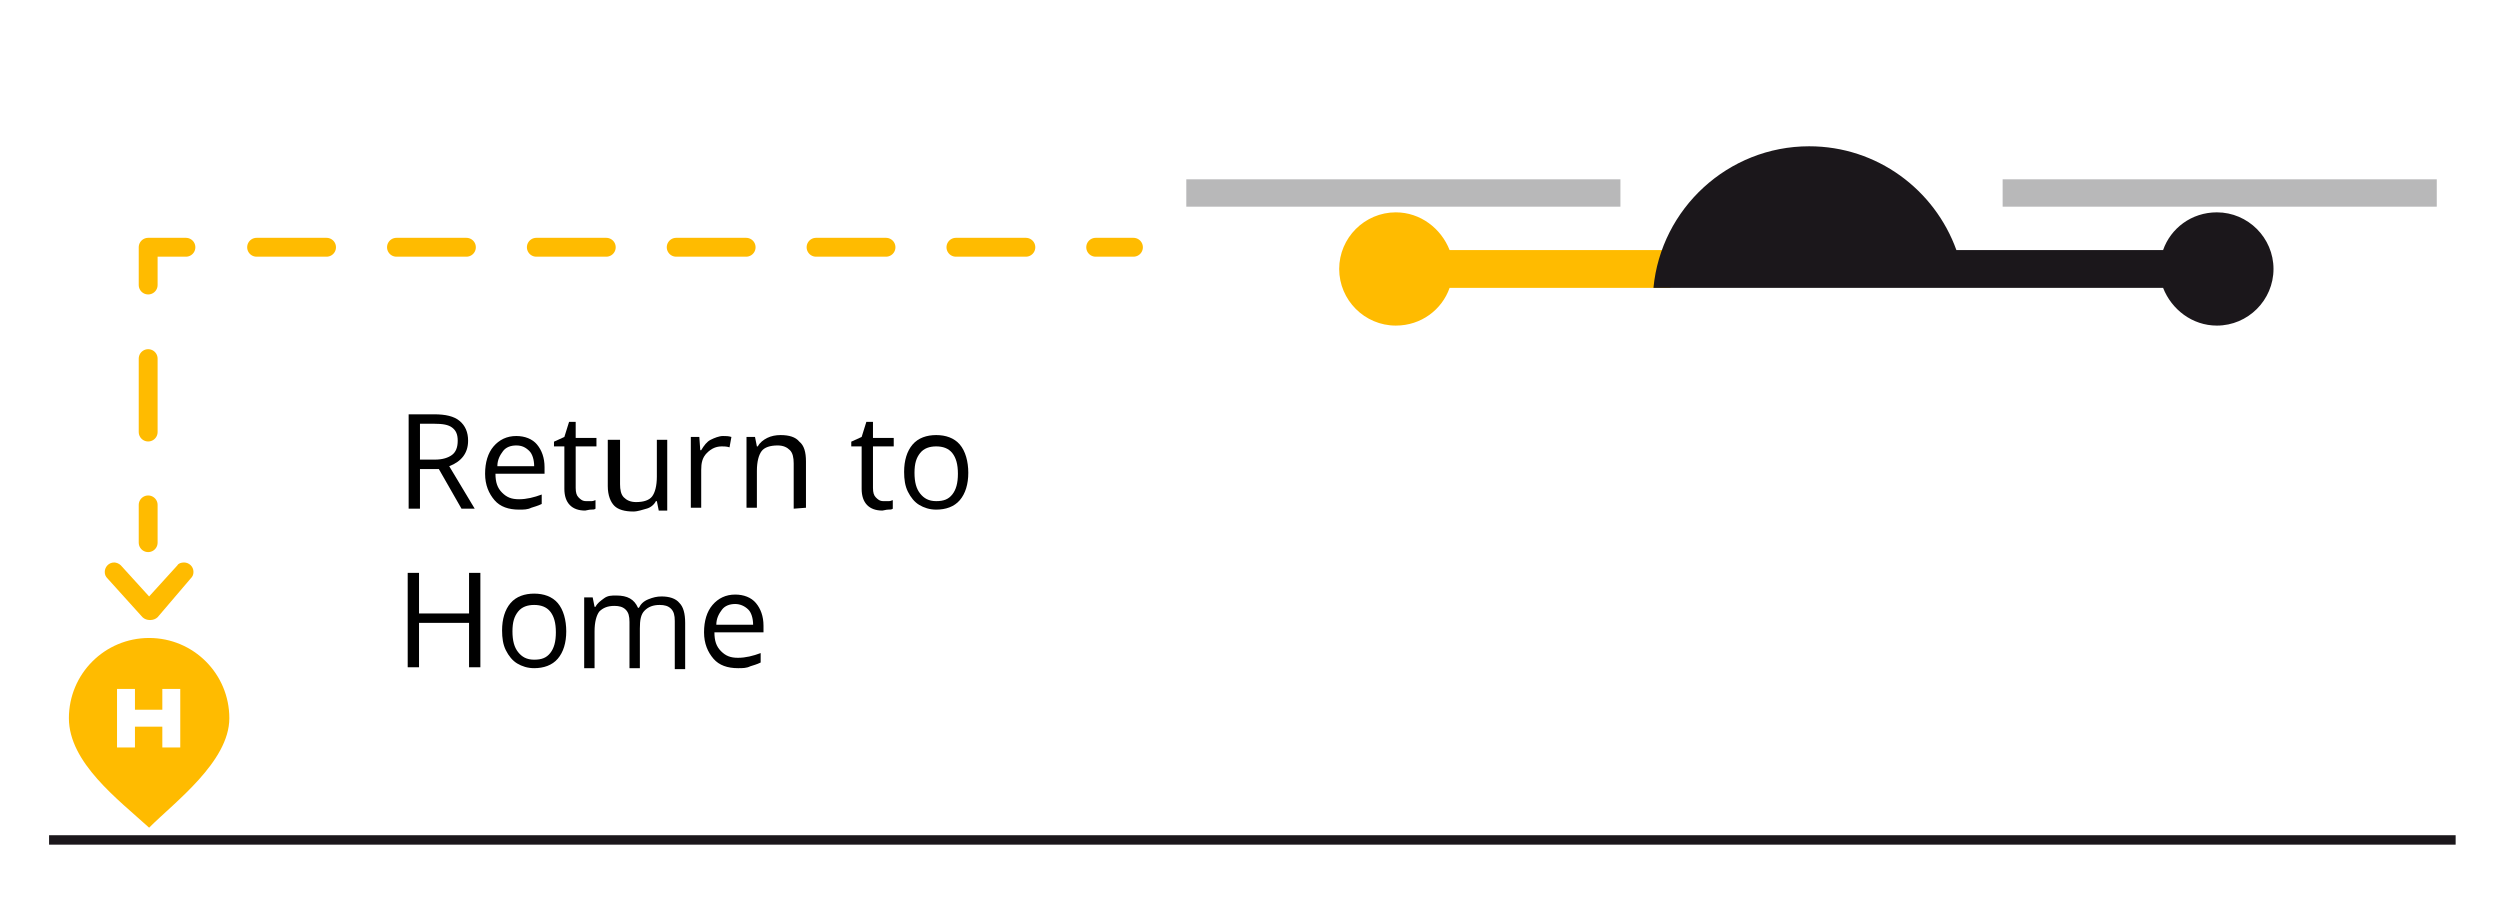
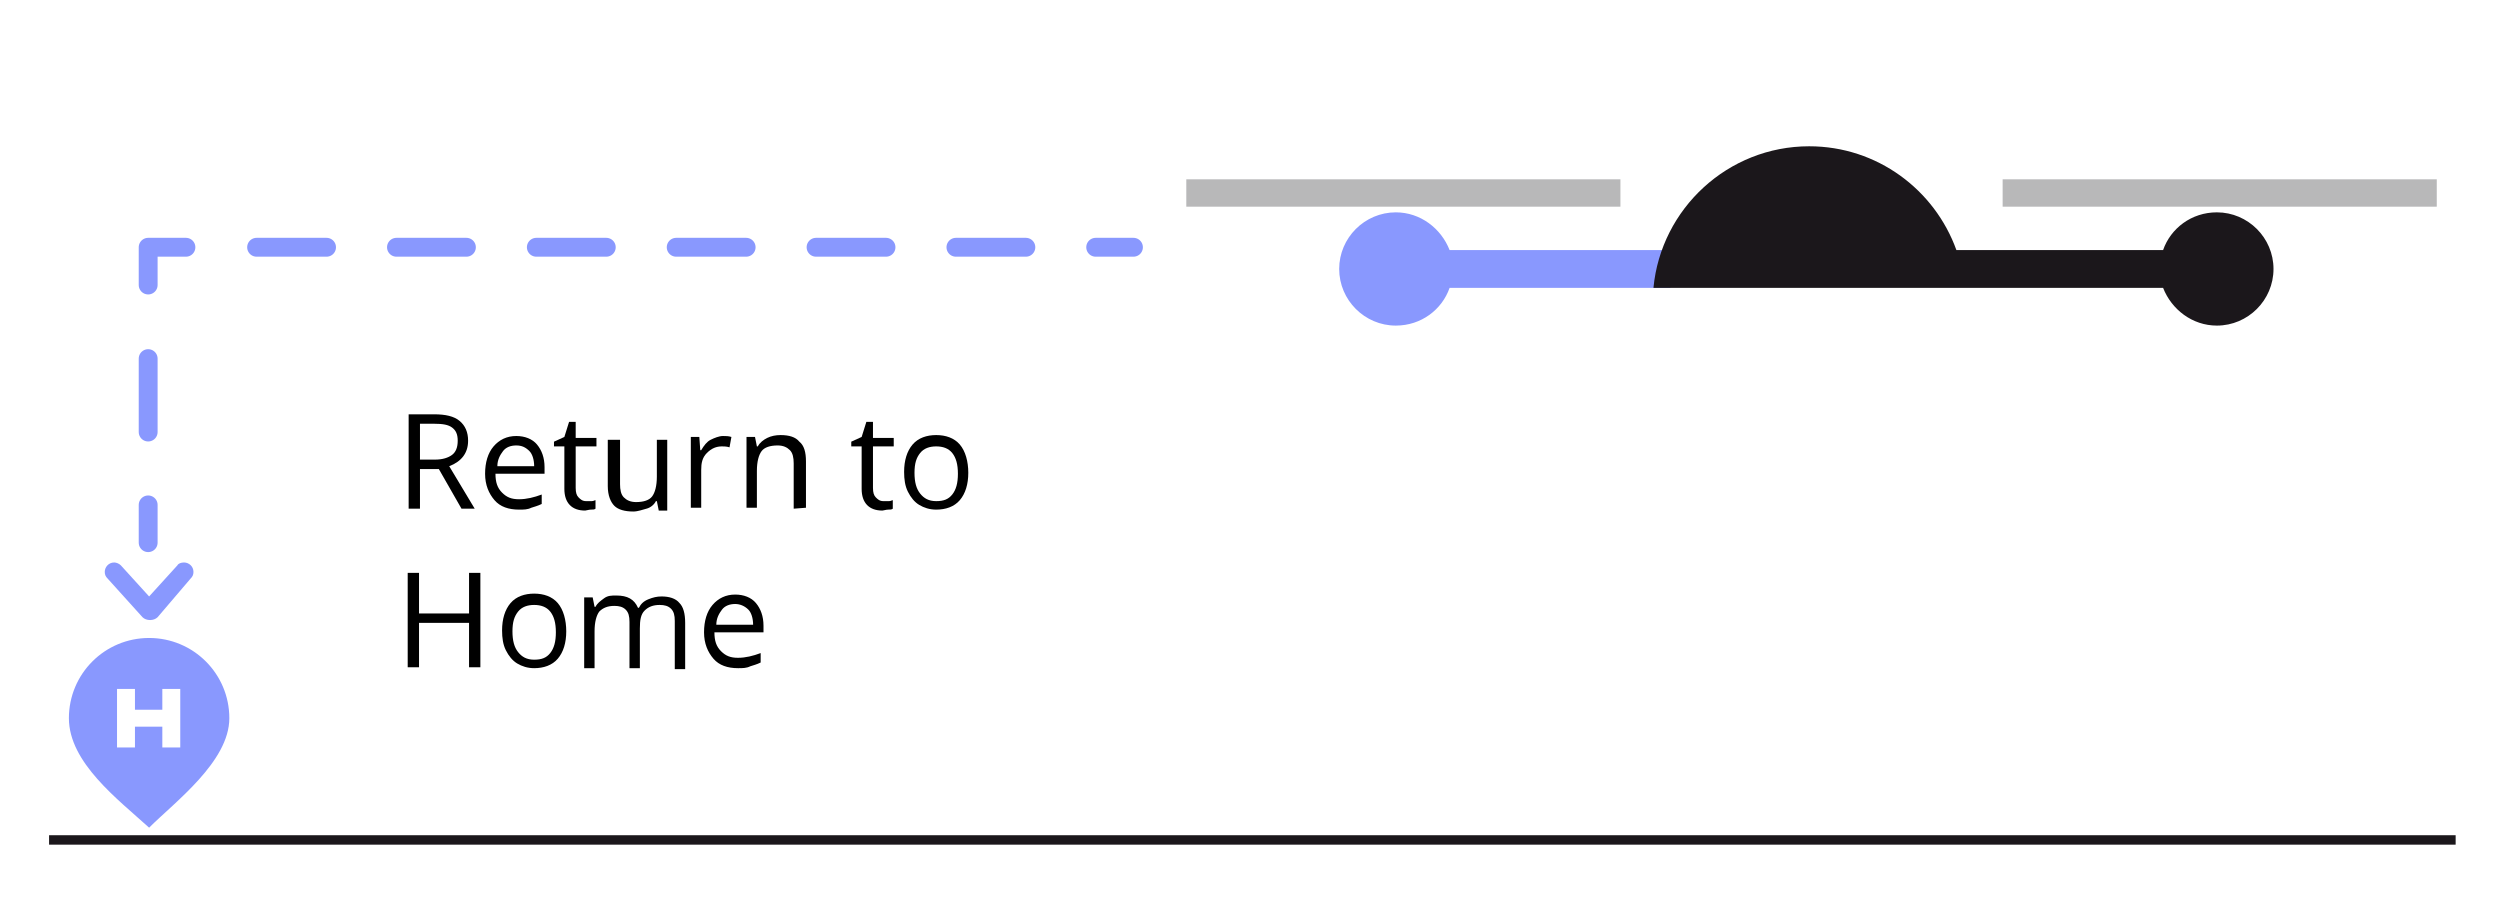
<svg xmlns="http://www.w3.org/2000/svg" version="1.1" id="Ebene_1" x="0px" y="0px" viewBox="-9 23.6 264.9 95.1" style="enable-background:new -9 23.6 264.9 95.1;" xml:space="preserve">
  <style type="text/css">
- 	.st0{fill:#FFBB00;}
+ 	.st0{fill:#8998fe;}
	.st1{fill:#1B171B;}
	.st2{fill:#B8B8B9;}
	.st3{fill:none;}
	.st4{enable-background:new    ;}
- 	.st5{fill:none;stroke:#FFBB00;stroke-width:2;stroke-linecap:round;stroke-linejoin:round;}
- 	.st6{fill:none;stroke:#FFBB00;stroke-width:2;stroke-linecap:round;stroke-linejoin:round;stroke-dasharray:7.41,7.41;}
- 	.st7{fill:none;stroke:#FFBB00;stroke-width:2;stroke-linecap:round;stroke-linejoin:round;stroke-dasharray:7.778,7.778;}
+ 	.st5{fill:none;stroke:#8998fe;stroke-width:2;stroke-linecap:round;stroke-linejoin:round;}
+ 	.st6{fill:none;stroke:#8998fe;stroke-width:2;stroke-linecap:round;stroke-linejoin:round;stroke-dasharray:7.41,7.41;}
+ 	.st7{fill:none;stroke:#8998fe;stroke-width:2;stroke-linecap:round;stroke-linejoin:round;stroke-dasharray:7.778,7.778;}
	.st8{fill:none;stroke:#1B171B;stroke-miterlimit:10;}
</style>
  <g>
    <path class="st0" d="M11.2,84.9L11.2,84.9c0.2-0.2,0.3-0.4,0.3-0.7c0-0.6-0.5-1-1-1c-0.3,0-0.6,0.1-0.7,0.3l0,0l-3,3.3l-3-3.3l0,0   c-0.2-0.2-0.5-0.3-0.7-0.3c-0.6,0-1,0.5-1,1c0,0.3,0.1,0.5,0.3,0.7l0,0L6.1,89c0.2,0.2,0.5,0.3,0.8,0.3s0.6-0.1,0.8-0.3L11.2,84.9z   " />
    <g>
      <g>
        <path class="st0" d="M138.9,46.1c2.6,0,4.8,1.7,5.7,4H168v4h-23.4c-0.8,2.3-3,4-5.7,4c-3.3,0-6-2.7-6-6S135.6,46.1,138.9,46.1z" />
        <path class="st1" d="M182.7,39.1c7.2,0,13.3,4.6,15.6,11h21.9c0.8-2.3,3-4,5.7-4c3.3,0,6,2.7,6,6s-2.7,6-6,6     c-2.6,0-4.8-1.7-5.7-4h-21h-31.8h-1.2C167,45.7,174.1,39.1,182.7,39.1z" />
      </g>
      <rect x="203.2" y="42.6" class="st2" width="46" height="2.9" />
      <rect x="116.7" y="42.6" class="st2" width="46" height="2.9" />
    </g>
    <rect x="33" y="66.8" class="st3" width="86.5" height="32.1" />
    <g class="st4">
      <path d="M35.5,73.3v4.2h-1.2v-10H37c1.2,0,2.1,0.2,2.7,0.7s0.9,1.2,0.9,2.1c0,1.3-0.7,2.2-2,2.7l2.7,4.5h-1.4l-2.4-4.2L35.5,73.3    L35.5,73.3z M35.5,72.3h1.6c0.8,0,1.4-0.2,1.8-0.5s0.6-0.8,0.6-1.5s-0.2-1.1-0.6-1.4s-1-0.4-1.9-0.4h-1.5V72.3z" />
      <path d="M46,77.6c-1.1,0-2-0.3-2.6-1s-1-1.6-1-2.8c0-1.2,0.3-2.2,0.9-2.9s1.4-1.1,2.4-1.1c0.9,0,1.7,0.3,2.2,0.9s0.8,1.4,0.8,2.4    v0.7h-5.2c0,0.9,0.2,1.5,0.7,2s1,0.7,1.8,0.7s1.6-0.2,2.4-0.5v1c-0.4,0.2-0.8,0.3-1.1,0.4C46.9,77.6,46.5,77.6,46,77.6z     M45.7,70.8c-0.6,0-1.1,0.2-1.4,0.6s-0.6,0.9-0.6,1.6h3.9c0-0.7-0.2-1.3-0.5-1.6C46.7,71,46.3,70.8,45.7,70.8z" />
      <path d="M53.1,76.7c0.2,0,0.4,0,0.6,0s0.3-0.1,0.4-0.1v0.9c-0.1,0.1-0.3,0.1-0.5,0.1s-0.5,0.1-0.6,0.1c-1.4,0-2.2-0.8-2.2-2.3    v-4.5h-1.1v-0.5l1.1-0.5l0.5-1.6H52V70h2.2v0.9H52v4.4c0,0.5,0.1,0.8,0.3,1S52.7,76.7,53.1,76.7z" />
      <path d="M56.7,70v4.9c0,0.6,0.1,1.1,0.4,1.4s0.7,0.5,1.3,0.5c0.8,0,1.4-0.2,1.7-0.6s0.5-1.1,0.5-2.1v-3.9h1.1v7.5h-0.9l-0.2-1    h-0.1c-0.2,0.4-0.6,0.7-1,0.8s-0.9,0.3-1.4,0.3c-0.9,0-1.6-0.2-2-0.6s-0.7-1.1-0.7-2.1v-4.9h1.3C56.7,70.2,56.7,70,56.7,70z" />
      <path d="M67.6,69.8c0.3,0,0.6,0,0.9,0.1L68.3,71c-0.3-0.1-0.6-0.1-0.8-0.1c-0.6,0-1.1,0.2-1.6,0.7s-0.6,1.1-0.6,1.8v4h-1.1v-7.5    h0.9l0.1,1.4h0.1c0.3-0.5,0.6-0.9,1-1.1S67.2,69.8,67.6,69.8z" />
      <path d="M75.1,77.5v-4.8c0-0.6-0.1-1.1-0.4-1.4s-0.7-0.5-1.3-0.5c-0.8,0-1.4,0.2-1.7,0.6s-0.5,1.1-0.5,2.1v3.9h-1.1v-7.5H71l0.2,1    h0.1c0.2-0.4,0.6-0.7,1-0.9c0.4-0.2,0.9-0.3,1.4-0.3c0.9,0,1.6,0.2,2,0.7c0.5,0.4,0.7,1.1,0.7,2.1v4.9L75.1,77.5L75.1,77.5z" />
      <path d="M84.6,76.7c0.2,0,0.4,0,0.6,0s0.3-0.1,0.4-0.1v0.9c-0.1,0.1-0.3,0.1-0.5,0.1s-0.5,0.1-0.6,0.1c-1.4,0-2.2-0.8-2.2-2.3    v-4.5h-1.1v-0.5l1.1-0.5l0.5-1.6h0.7V70h2.2v0.9h-2.2v4.4c0,0.5,0.1,0.8,0.3,1S84.2,76.7,84.6,76.7z" />
      <path d="M93.6,73.7c0,1.2-0.3,2.2-0.9,2.9c-0.6,0.7-1.5,1-2.5,1c-0.7,0-1.3-0.2-1.8-0.5s-0.9-0.8-1.2-1.4s-0.4-1.3-0.4-2.1    c0-1.2,0.3-2.2,0.9-2.9c0.6-0.7,1.5-1,2.5-1s1.9,0.3,2.5,1S93.6,72.5,93.6,73.7z M87.9,73.7c0,1,0.2,1.7,0.6,2.2s0.9,0.8,1.7,0.8    s1.3-0.2,1.7-0.7c0.4-0.5,0.6-1.2,0.6-2.2s-0.2-1.7-0.6-2.2s-1-0.7-1.7-0.7s-1.3,0.2-1.7,0.7S87.9,72.7,87.9,73.7z" />
    </g>
    <g class="st4">
      <path d="M41.9,94.3h-1.2v-4.7h-5.3v4.7h-1.2v-10h1.2v4.3h5.3v-4.3h1.2C41.9,84.3,41.9,94.3,41.9,94.3z" />
      <path d="M51,90.5c0,1.2-0.3,2.2-0.9,2.9c-0.6,0.7-1.5,1-2.5,1c-0.7,0-1.3-0.2-1.8-0.5s-0.9-0.8-1.2-1.4s-0.4-1.3-0.4-2.1    c0-1.2,0.3-2.2,0.9-2.9c0.6-0.7,1.5-1,2.5-1s1.9,0.3,2.5,1S51,89.3,51,90.5z M45.3,90.5c0,1,0.2,1.7,0.6,2.2s0.9,0.8,1.7,0.8    s1.3-0.2,1.7-0.7c0.4-0.5,0.6-1.2,0.6-2.2s-0.2-1.7-0.6-2.2s-1-0.7-1.7-0.7s-1.3,0.2-1.7,0.7S45.3,89.5,45.3,90.5z" />
      <path d="M62.5,94.3v-4.9c0-0.6-0.1-1-0.4-1.3s-0.7-0.4-1.2-0.4c-0.7,0-1.2,0.2-1.6,0.6s-0.5,1-0.5,1.9v4.2h-1.1v-4.9    c0-0.6-0.1-1-0.4-1.3s-0.7-0.4-1.2-0.4c-0.7,0-1.2,0.2-1.6,0.6c-0.3,0.4-0.5,1.1-0.5,2.1v3.9h-1.1v-7.5h0.9l0.2,1h0.1    c0.2-0.4,0.5-0.6,0.9-0.9s0.8-0.3,1.3-0.3c1.2,0,1.9,0.4,2.3,1.3h0.1c0.2-0.4,0.5-0.7,1-0.9s0.9-0.3,1.4-0.3    c0.8,0,1.5,0.2,1.9,0.7c0.4,0.4,0.6,1.1,0.6,2.1v4.9h-1.1L62.5,94.3L62.5,94.3z" />
      <path d="M69.2,94.4c-1.1,0-2-0.3-2.6-1s-1-1.6-1-2.8c0-1.2,0.3-2.2,0.9-2.9s1.4-1.1,2.4-1.1c0.9,0,1.7,0.3,2.2,0.9    s0.8,1.4,0.8,2.4v0.7h-5.2c0,0.9,0.2,1.5,0.7,2s1,0.7,1.8,0.7s1.6-0.2,2.4-0.5v1c-0.4,0.2-0.8,0.3-1.1,0.4    C70.1,94.4,69.7,94.4,69.2,94.4z M68.9,87.6c-0.6,0-1.1,0.2-1.4,0.6s-0.6,0.9-0.6,1.6h3.9c0-0.7-0.2-1.3-0.5-1.6    C69.9,87.8,69.4,87.6,68.9,87.6z" />
    </g>
    <g>
      <g>
        <line class="st5" x1="111.1" y1="49.8" x2="107.1" y2="49.8" />
        <line class="st6" x1="99.7" y1="49.8" x2="14.4" y2="49.8" />
        <polyline class="st5" points="10.7,49.8 6.7,49.8 6.7,53.8    " />
        <line class="st7" x1="6.7" y1="61.6" x2="6.7" y2="73.2" />
        <line class="st5" x1="6.7" y1="77.1" x2="6.7" y2="81.1" />
      </g>
    </g>
    <line class="st8" x1="-3.8" y1="112.6" x2="251.2" y2="112.6" />
    <path class="st0" d="M6.8,91.2c-4.7,0-8.5,3.8-8.5,8.5s5.2,8.6,8.5,11.6c2.7-2.7,8.5-7,8.5-11.6C15.3,95,11.5,91.2,6.8,91.2z    M10.1,102.8H8.2v-2.2H5.3v2.2H3.4v-6.2h1.9v2.2h2.9v-2.2h1.9V102.8z" />
  </g>
</svg>
